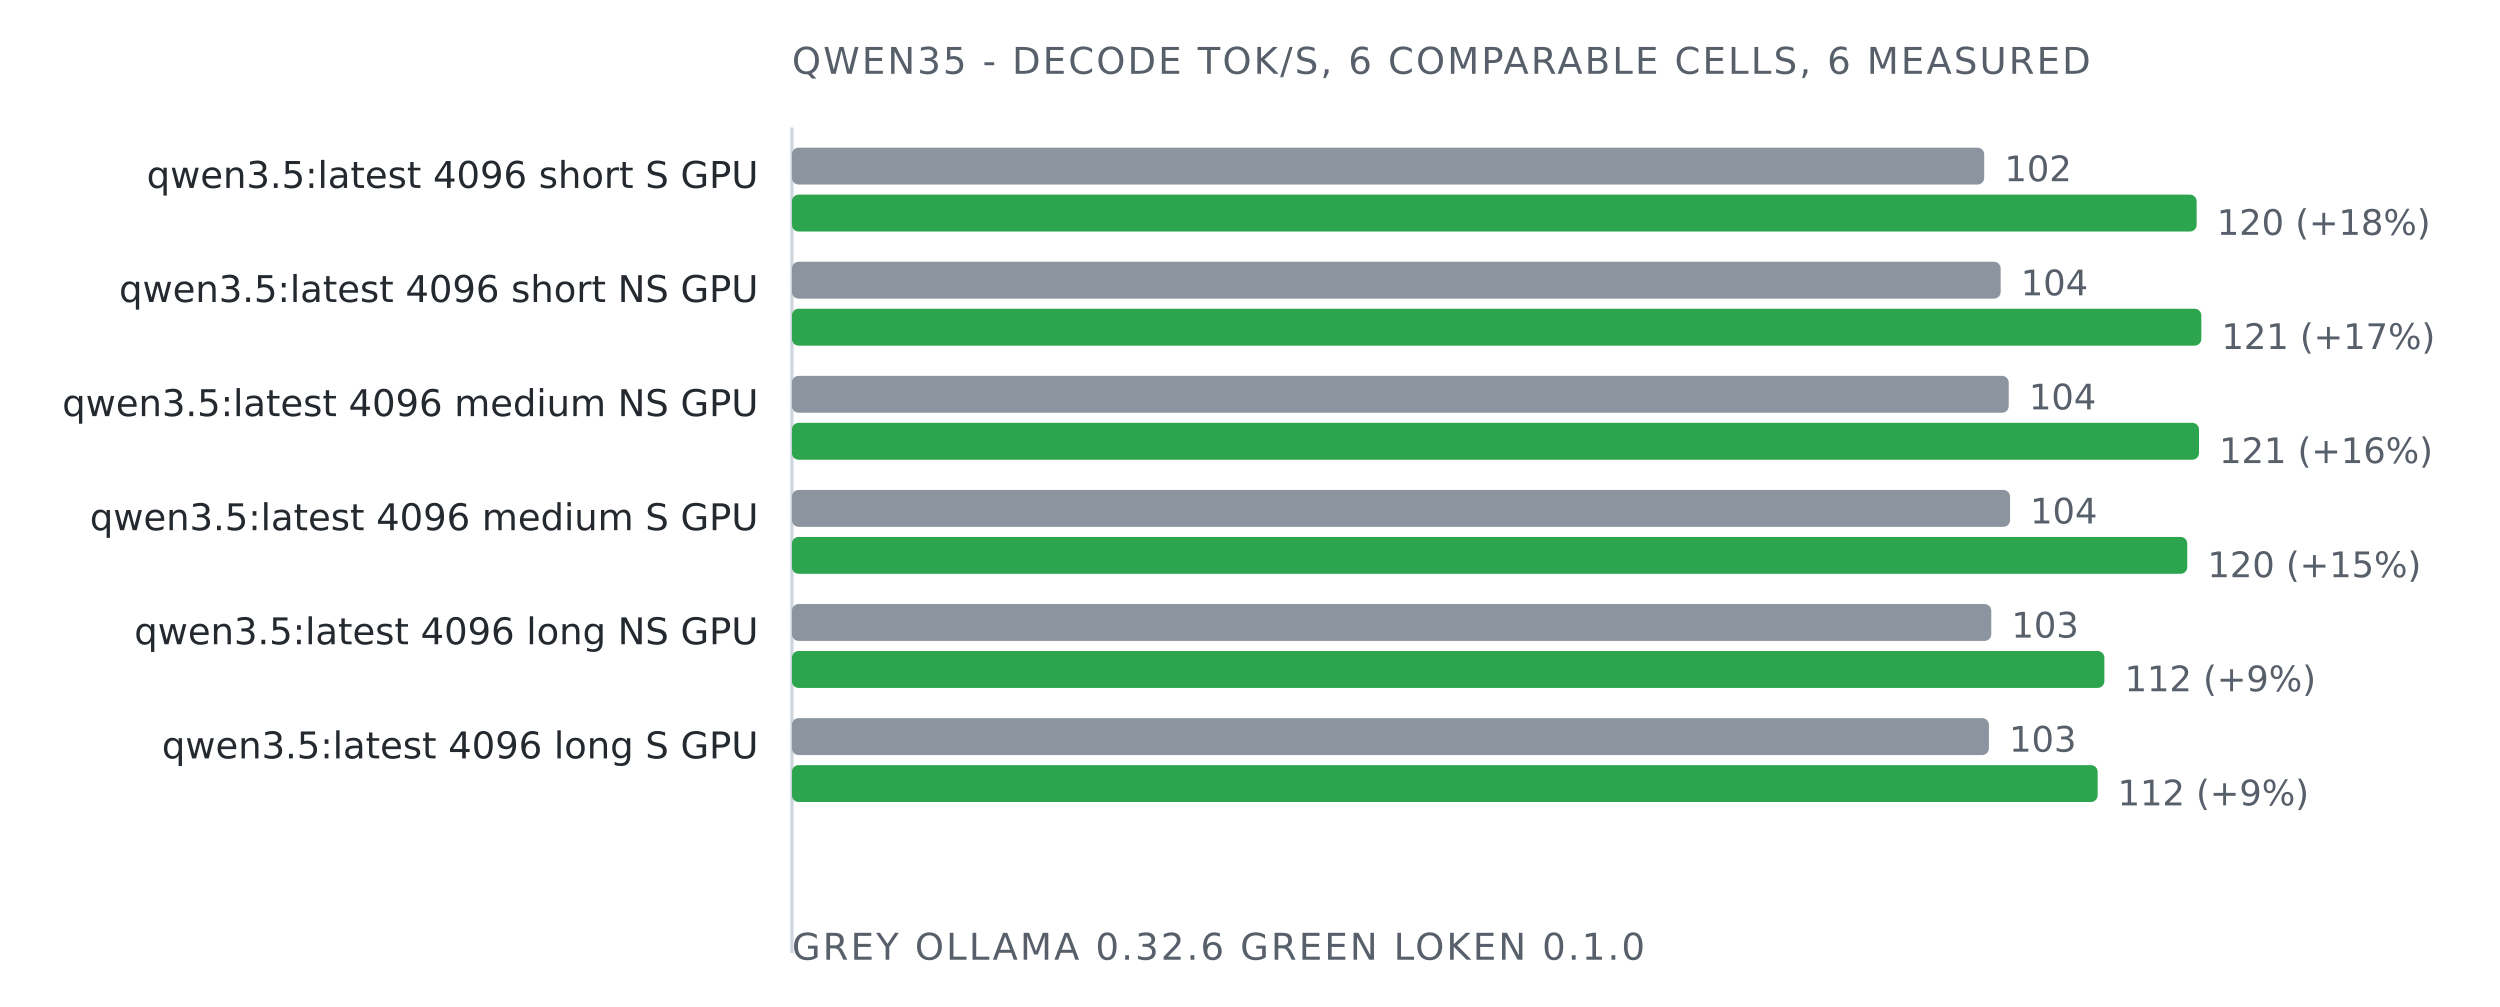
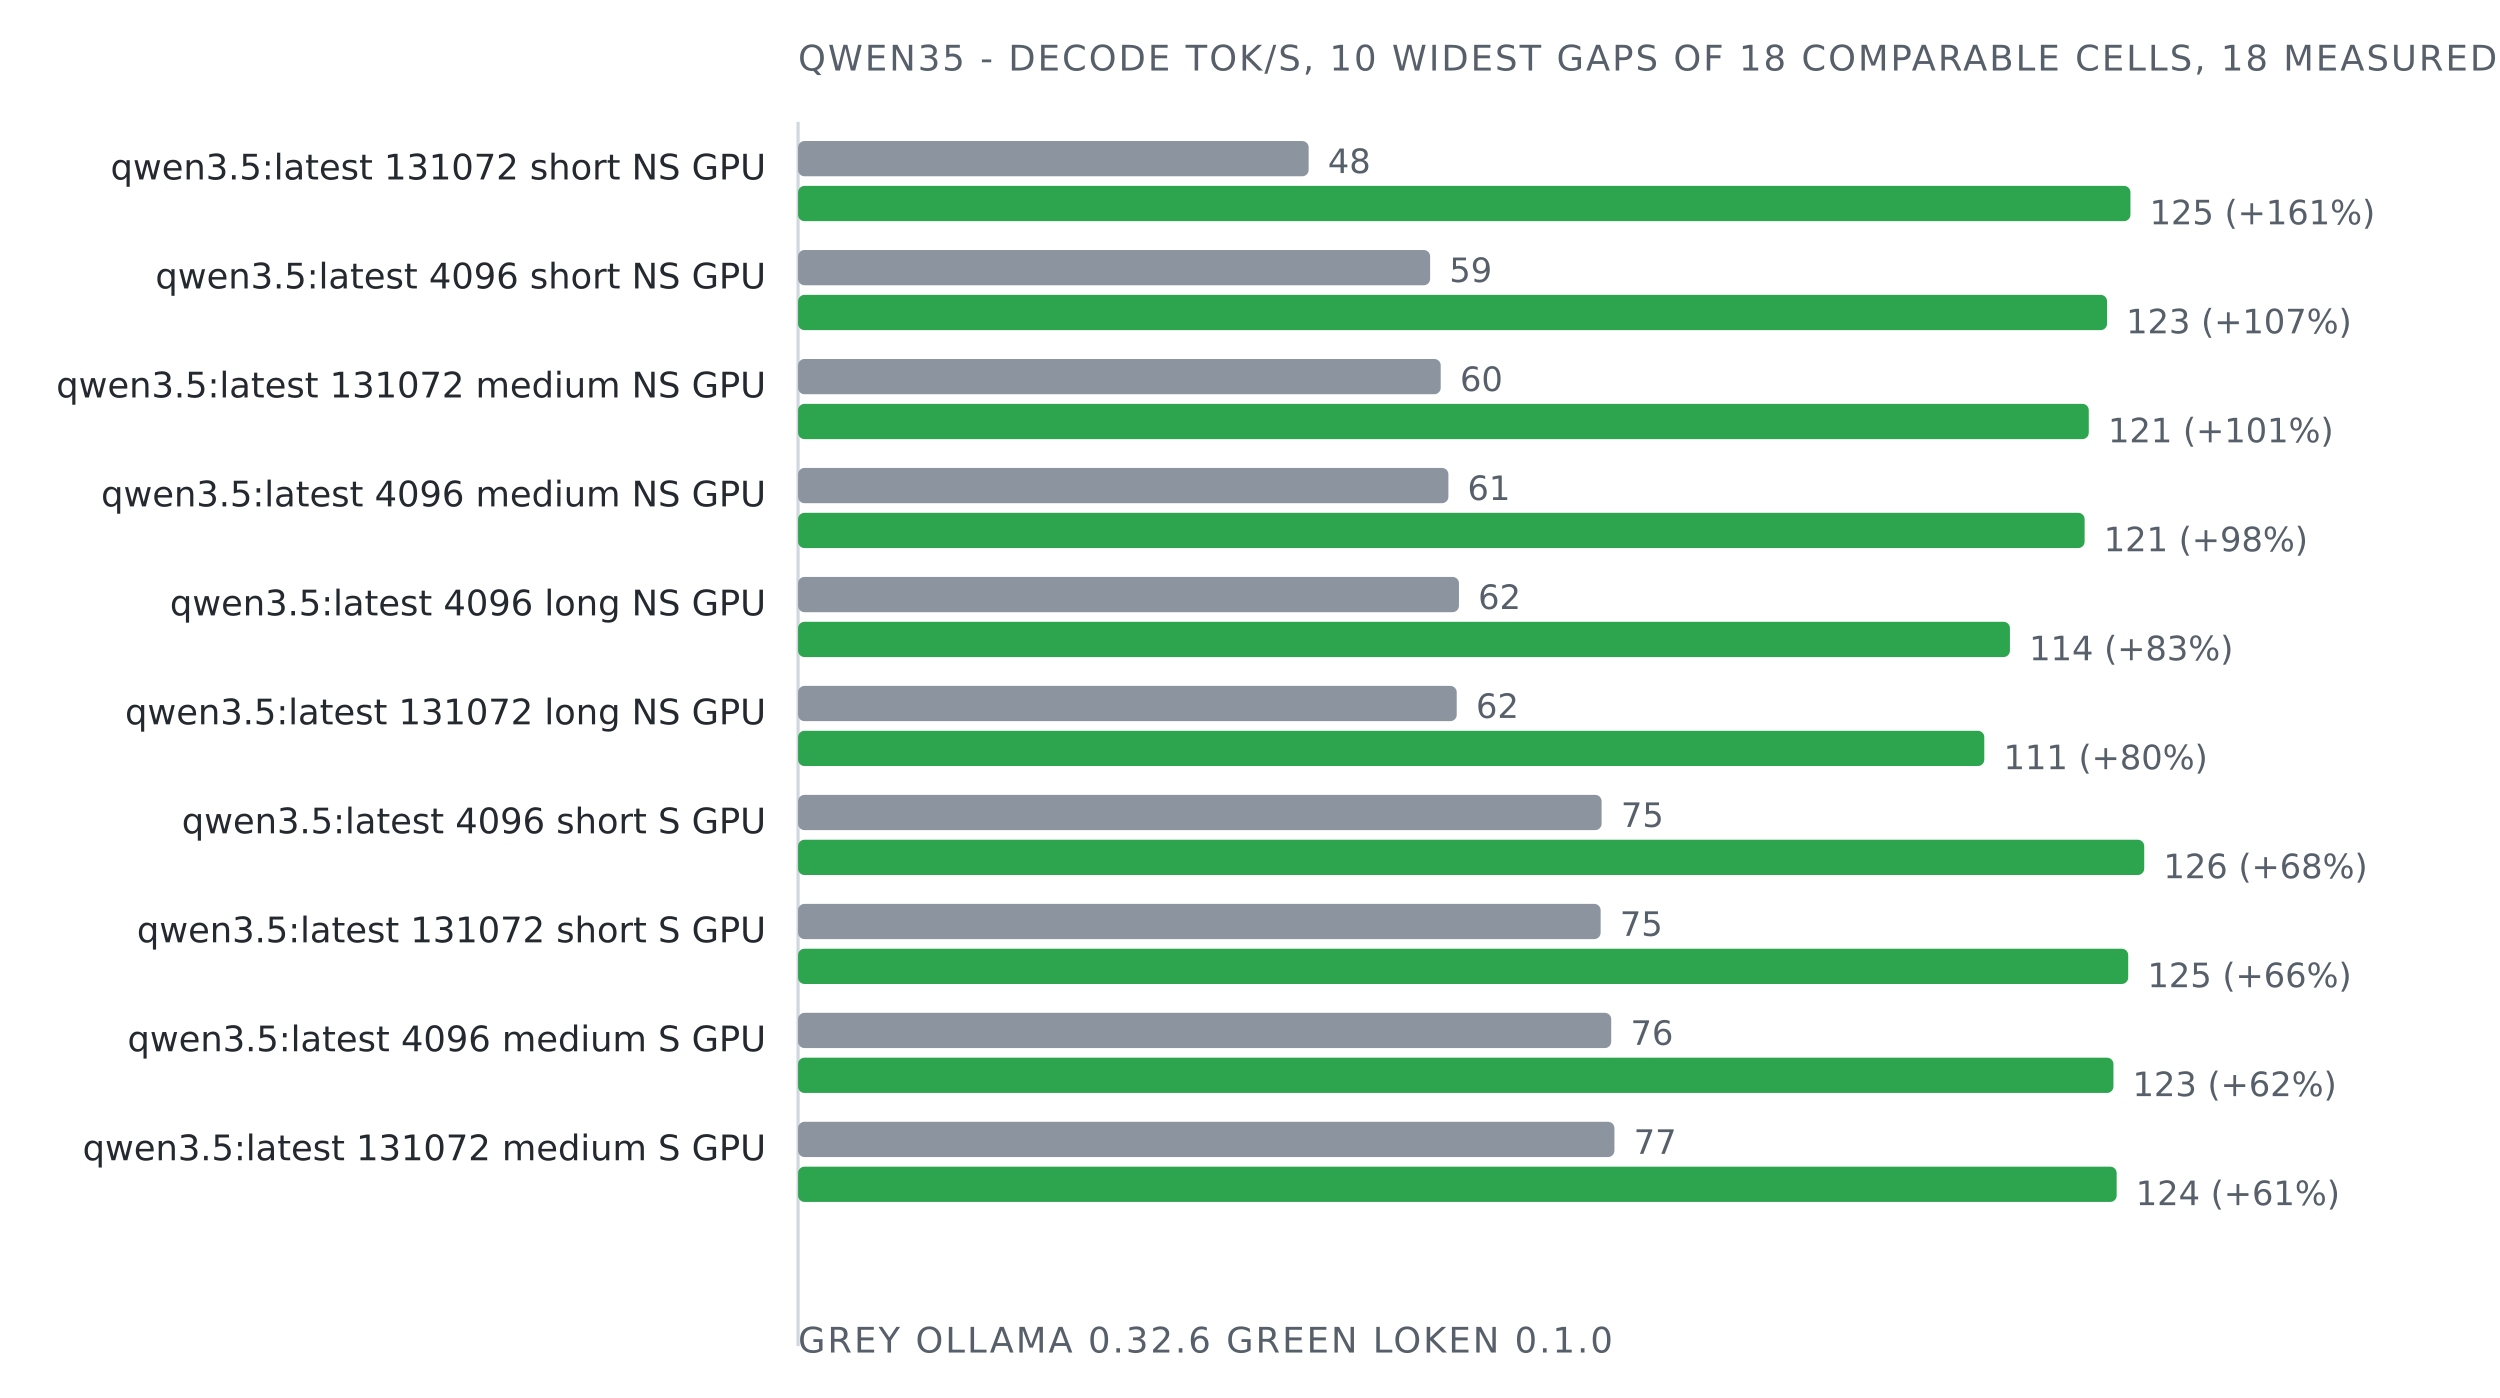
- <svg xmlns="http://www.w3.org/2000/svg" width="745" height="300" viewBox="0 0 745 300" font-family="DejaVu Sans, Liberation Sans, Helvetica, Arial, sans-serif">
+ <svg xmlns="http://www.w3.org/2000/svg" width="780" height="436" viewBox="0 0 780 436" font-family="DejaVu Sans, Liberation Sans, Helvetica, Arial, sans-serif">
  <style>.t{fill:#57606a;font-size:10.5px}.m{fill:#24292f;font-size:11px}.h{fill:#57606a;font-size:11px;letter-spacing:.06em}.o{fill:#8c959f}.l{fill:#2da44e}.ax{stroke:#d0d7de;stroke-width:1}@media (prefers-color-scheme:dark){.t,.h{fill:#8b949e}.m{fill:#e6edf3}.o{fill:#6e7681}.l{fill:#3fb950}.ax{stroke:#30363d}}</style>
-   <text class="h" x="236" y="22">QWEN35 - DECODE TOK/S, 6 COMPARABLE CELLS, 6 MEASURED</text>
-   <line class="ax" x1="236" y1="38" x2="236" y2="284" />
-   <text class="m" x="226" y="56" text-anchor="end">qwen3.5:latest 4096 short S GPU</text>
-   <rect class="o" x="236" y="44" width="355.3" height="11" rx="2" />
-   <rect class="l" x="236" y="58" width="418.6" height="11" rx="2" />
-   <text class="t" x="597.331" y="54">102</text>
-   <text class="t" x="660.609" y="70">120  (+18%)</text>
-   <text class="m" x="226" y="90" text-anchor="end">qwen3.5:latest 4096 short NS GPU</text>
-   <rect class="o" x="236" y="78" width="360.2" height="11" rx="2" />
-   <rect class="l" x="236" y="92" width="420.0" height="11" rx="2" />
-   <text class="t" x="602.199" y="88">104</text>
-   <text class="t" x="662.0" y="104">121  (+17%)</text>
-   <text class="m" x="226" y="124" text-anchor="end">qwen3.5:latest 4096 medium NS GPU</text>
-   <rect class="o" x="236" y="112" width="362.6" height="11" rx="2" />
-   <rect class="l" x="236" y="126" width="419.3" height="11" rx="2" />
-   <text class="t" x="604.632" y="122">104</text>
-   <text class="t" x="661.305" y="138">121  (+16%)</text>
-   <text class="m" x="226" y="158" text-anchor="end">qwen3.5:latest 4096 medium S GPU</text>
-   <rect class="o" x="236" y="146" width="363.0" height="11" rx="2" />
-   <rect class="l" x="236" y="160" width="415.8" height="11" rx="2" />
-   <text class="t" x="604.98" y="156">104</text>
-   <text class="t" x="657.828" y="172">120  (+15%)</text>
-   <text class="m" x="226" y="192" text-anchor="end">qwen3.5:latest 4096 long NS GPU</text>
-   <rect class="o" x="236" y="180" width="357.4" height="11" rx="2" />
-   <rect class="l" x="236" y="194" width="391.1" height="11" rx="2" />
-   <text class="t" x="599.417" y="190">103</text>
-   <text class="t" x="633.142" y="206">112  (+9%)</text>
-   <text class="m" x="226" y="226" text-anchor="end">qwen3.5:latest 4096 long S GPU</text>
-   <rect class="o" x="236" y="214" width="356.7" height="11" rx="2" />
-   <rect class="l" x="236" y="228" width="389.1" height="11" rx="2" />
-   <text class="t" x="598.722" y="224">103</text>
-   <text class="t" x="631.056" y="240">112  (+9%)</text>
-   <text class="h" x="236" y="286">GREY OLLAMA 0.32.6   GREEN LOKEN 0.1.0</text>
+   <text class="h" x="249" y="22">QWEN35 - DECODE TOK/S, 10 WIDEST GAPS OF 18 COMPARABLE CELLS, 18 MEASURED</text>
+   <line class="ax" x1="249" y1="38" x2="249" y2="420" />
+   <text class="m" x="239" y="56" text-anchor="end">qwen3.5:latest 131072 short NS GPU</text>
+   <rect class="o" x="249" y="44" width="159.3" height="11" rx="2" />
+   <rect class="l" x="249" y="58" width="415.7" height="11" rx="2" />
+   <text class="t" x="414.287" y="54">48</text>
+   <text class="t" x="670.677" y="70">125  (+161%)</text>
+   <text class="m" x="239" y="90" text-anchor="end">qwen3.5:latest 4096 short NS GPU</text>
+   <rect class="o" x="249" y="78" width="197.2" height="11" rx="2" />
+   <rect class="l" x="249" y="92" width="408.4" height="11" rx="2" />
+   <text class="t" x="452.197" y="88">59</text>
+   <text class="t" x="663.361" y="104">123  (+107%)</text>
+   <text class="m" x="239" y="124" text-anchor="end">qwen3.5:latest 131072 medium NS GPU</text>
+   <rect class="o" x="249" y="112" width="200.5" height="11" rx="2" />
+   <rect class="l" x="249" y="126" width="402.7" height="11" rx="2" />
+   <text class="t" x="455.523" y="122">60</text>
+   <text class="t" x="657.708" y="138">121  (+101%)</text>
+   <text class="m" x="239" y="158" text-anchor="end">qwen3.5:latest 4096 medium NS GPU</text>
+   <rect class="o" x="249" y="146" width="202.9" height="11" rx="2" />
+   <rect class="l" x="249" y="160" width="401.4" height="11" rx="2" />
+   <text class="t" x="457.85" y="156">61</text>
+   <text class="t" x="656.378" y="172">121  (+98%)</text>
+   <text class="m" x="239" y="192" text-anchor="end">qwen3.5:latest 4096 long NS GPU</text>
+   <rect class="o" x="249" y="180" width="206.2" height="11" rx="2" />
+   <rect class="l" x="249" y="194" width="378.1" height="11" rx="2" />
+   <text class="t" x="461.176" y="190">62</text>
+   <text class="t" x="633.1" y="206">114  (+83%)</text>
+   <text class="m" x="239" y="226" text-anchor="end">qwen3.5:latest 131072 long NS GPU</text>
+   <rect class="o" x="249" y="214" width="205.5" height="11" rx="2" />
+   <rect class="l" x="249" y="228" width="370.1" height="11" rx="2" />
+   <text class="t" x="460.511" y="224">62</text>
+   <text class="t" x="625.119" y="240">111  (+80%)</text>
+   <text class="m" x="239" y="260" text-anchor="end">qwen3.5:latest 4096 short S GPU</text>
+   <rect class="o" x="249" y="248" width="250.7" height="11" rx="2" />
+   <rect class="l" x="249" y="262" width="420.0" height="11" rx="2" />
+   <text class="t" x="505.736" y="258">75</text>
+   <text class="t" x="675.0" y="274">126  (+68%)</text>
+   <text class="m" x="239" y="294" text-anchor="end">qwen3.5:latest 131072 short S GPU</text>
+   <rect class="o" x="249" y="282" width="250.4" height="11" rx="2" />
+   <rect class="l" x="249" y="296" width="415.0" height="11" rx="2" />
+   <text class="t" x="505.404" y="292">75</text>
+   <text class="t" x="670.012" y="308">125  (+66%)</text>
+   <text class="m" x="239" y="328" text-anchor="end">qwen3.5:latest 4096 medium S GPU</text>
+   <rect class="o" x="249" y="316" width="253.7" height="11" rx="2" />
+   <rect class="l" x="249" y="330" width="410.4" height="11" rx="2" />
+   <text class="t" x="508.729" y="326">76</text>
+   <text class="t" x="665.356" y="342">123  (+62%)</text>
+   <text class="m" x="239" y="362" text-anchor="end">qwen3.5:latest 131072 medium S GPU</text>
+   <rect class="o" x="249" y="350" width="254.7" height="11" rx="2" />
+   <rect class="l" x="249" y="364" width="411.4" height="11" rx="2" />
+   <text class="t" x="509.727" y="360">77</text>
+   <text class="t" x="666.354" y="376">124  (+61%)</text>
+   <text class="h" x="249" y="422">GREY OLLAMA 0.32.6   GREEN LOKEN 0.1.0</text>
</svg>
